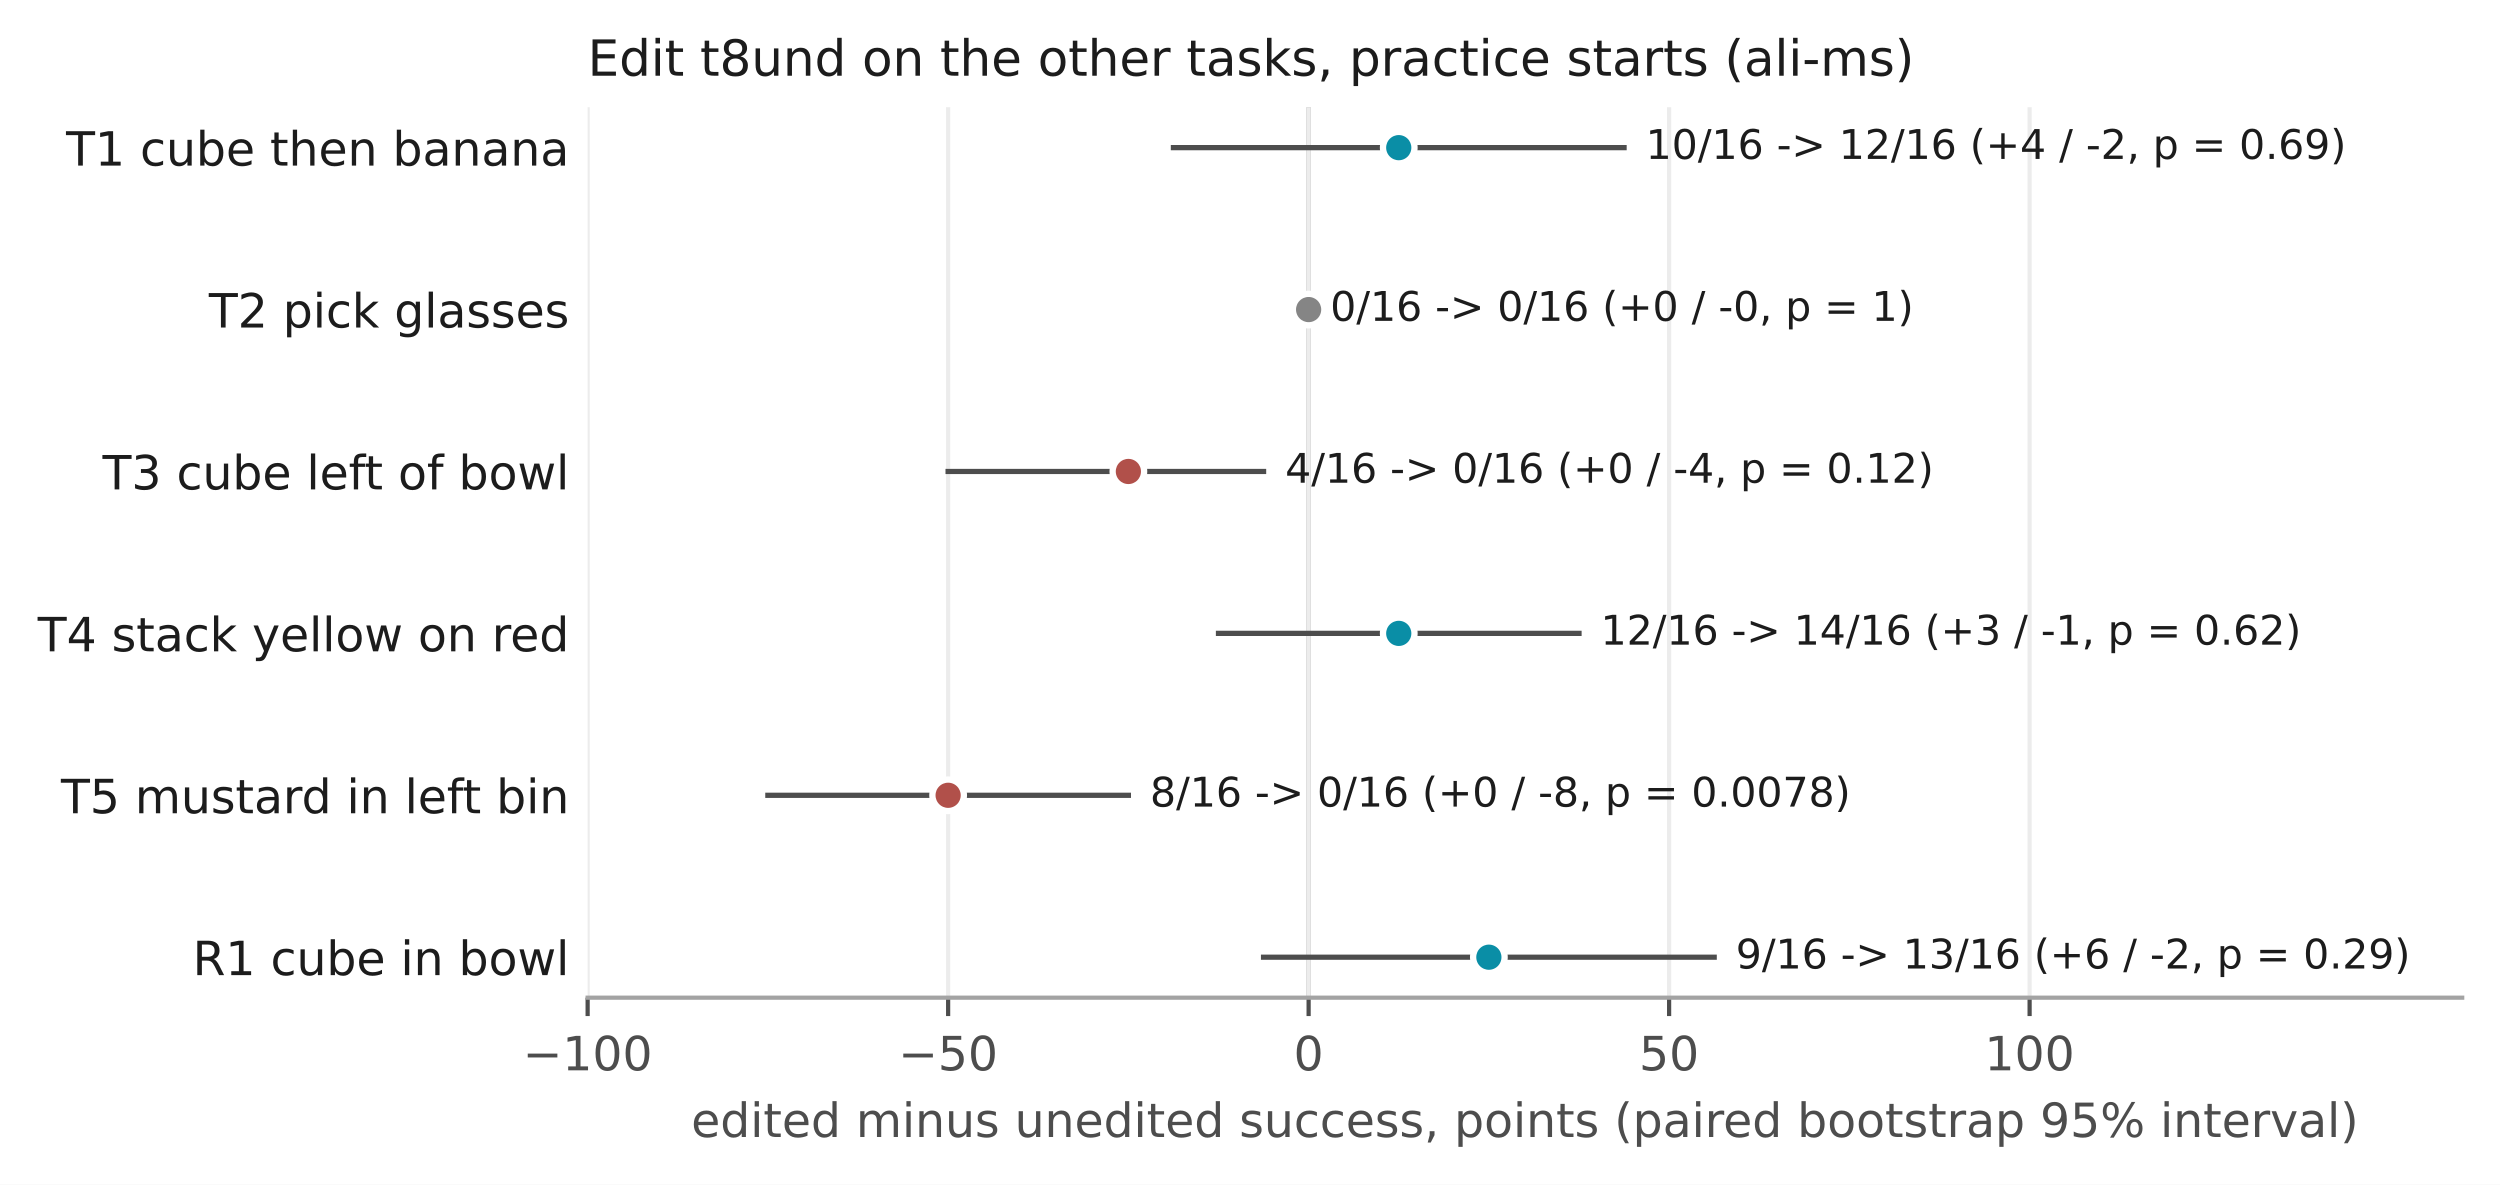
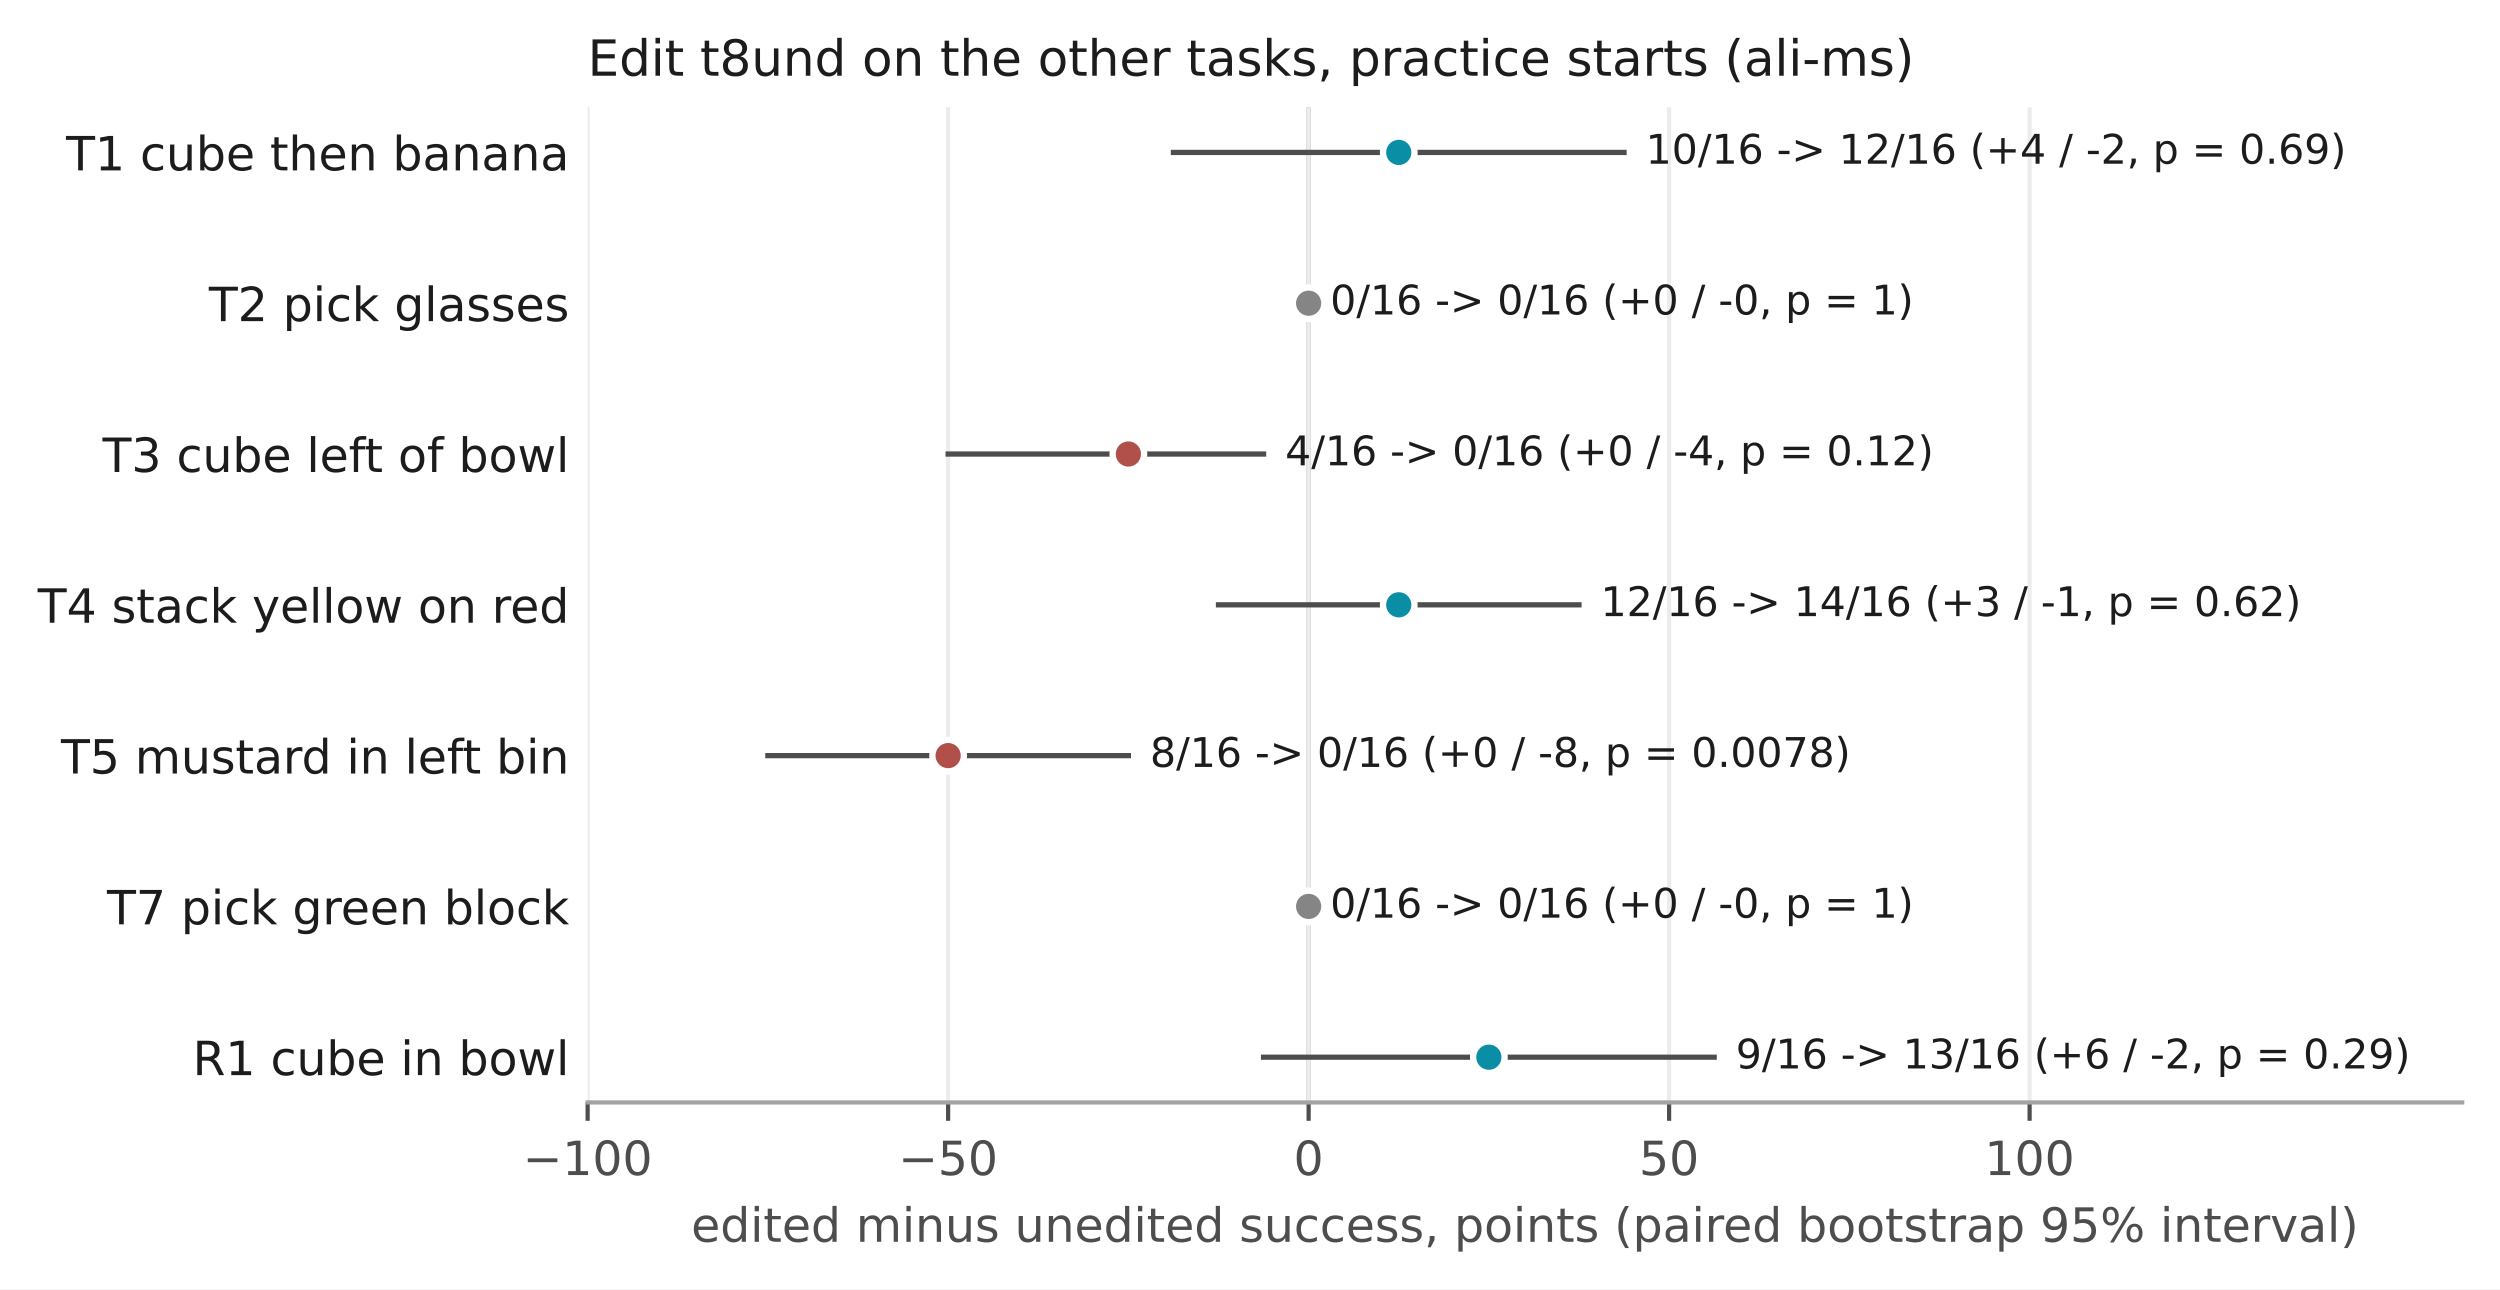
- <svg xmlns="http://www.w3.org/2000/svg" xmlns:xlink="http://www.w3.org/1999/xlink" width="476.269pt" height="225.686pt" viewBox="0 0 476.269 225.686" version="1.1">
+ <svg xmlns="http://www.w3.org/2000/svg" xmlns:xlink="http://www.w3.org/1999/xlink" width="476.269pt" height="245.644pt" viewBox="0 0 476.269 245.644" version="1.1">
  <defs>
    <style type="text/css">*{stroke-linejoin: round; stroke-linecap: butt}</style>
  </defs>
  <g id="figure_1">
    <g id="patch_1">
-       <path d="M -0 225.686  L 476.269 225.686  L 476.269 -0  L -0 -0  z " style="fill: #ffffff" />
+       <path d="M -0 245.644  L 476.269 245.644  L 476.269 0  L -0 0  z " style="fill: #ffffff" />
    </g>
    <g id="axes_1">
      <g id="patch_2">
-         <path d="M 111.949 190.065  L 469.069 190.065  L 469.069 20.419  L 111.949 20.419  z " style="fill: #ffffff" />
+         <path d="M 111.949 210.023  L 469.069 210.023  L 469.069 20.419  L 111.949 20.419  z " style="fill: #ffffff" />
      </g>
      <g id="line2d_1">
-         <path d="M 249.302 190.065  L 249.302 20.419  " clip-path="url(#p0337e283a5)" style="fill: none; stroke: #a3a3a3; stroke-width: 0.8; stroke-linecap: square" />
+         <path d="M 249.302 210.023  L 249.302 20.419  " clip-path="url(#p194de1a0f2)" style="fill: none; stroke: #a3a3a3; stroke-width: 0.8; stroke-linecap: square" />
      </g>
      <g id="matplotlib.axis_1">
        <g id="xtick_1">
          <g id="line2d_2">
-             <path d="M 111.949 190.065  L 111.949 20.419  " clip-path="url(#p0337e283a5)" style="fill: none; stroke: #ececec; stroke-width: 0.8; stroke-linecap: square" />
+             <path d="M 111.949 210.023  L 111.949 20.419  " clip-path="url(#p194de1a0f2)" style="fill: none; stroke: #ececec; stroke-width: 0.8; stroke-linecap: square" />
          </g>
          <g id="line2d_3">
            <defs>
-               <path id="me9b9038055" d="M 0 0  L 0 3.5  " style="stroke: #4d4d4d; stroke-width: 0.8" />
+               <path id="m5943872945" d="M 0 0  L 0 3.5  " style="stroke: #4d4d4d; stroke-width: 0.8" />
            </defs>
            <g>
-               <use xlink:href="#me9b9038055" x="111.949" y="190.065" style="fill: #4d4d4d; stroke: #4d4d4d; stroke-width: 0.8" />
+               <use xlink:href="#m5943872945" x="111.949" y="210.023" style="fill: #4d4d4d; stroke: #4d4d4d; stroke-width: 0.8" />
            </g>
          </g>
          <g id="text_1">
-             <text style="font-size: 9px; font-family: 'DejaVu Sans'; text-anchor: middle; fill: #4d4d4d" x="111.949" y="203.904" transform="rotate(-0 111.9486 203.9035)">−100</text>
+             <text style="font-size: 9px; font-family: 'DejaVu Sans'; text-anchor: middle; fill: #4d4d4d" x="111.949" y="223.862" transform="rotate(-0 111.9486 223.8619)">−100</text>
          </g>
        </g>
        <g id="xtick_2">
          <g id="line2d_4">
-             <path d="M 180.626 190.065  L 180.626 20.419  " clip-path="url(#p0337e283a5)" style="fill: none; stroke: #ececec; stroke-width: 0.8; stroke-linecap: square" />
+             <path d="M 180.626 210.023  L 180.626 20.419  " clip-path="url(#p194de1a0f2)" style="fill: none; stroke: #ececec; stroke-width: 0.8; stroke-linecap: square" />
          </g>
          <g id="line2d_5">
            <g>
-               <use xlink:href="#me9b9038055" x="180.626" y="190.065" style="fill: #4d4d4d; stroke: #4d4d4d; stroke-width: 0.8" />
+               <use xlink:href="#m5943872945" x="180.626" y="210.023" style="fill: #4d4d4d; stroke: #4d4d4d; stroke-width: 0.8" />
            </g>
          </g>
          <g id="text_2">
-             <text style="font-size: 9px; font-family: 'DejaVu Sans'; text-anchor: middle; fill: #4d4d4d" x="180.626" y="203.904" transform="rotate(-0 180.6255 203.9035)">−50</text>
+             <text style="font-size: 9px; font-family: 'DejaVu Sans'; text-anchor: middle; fill: #4d4d4d" x="180.626" y="223.862" transform="rotate(-0 180.6255 223.8619)">−50</text>
          </g>
        </g>
        <g id="xtick_3">
          <g id="line2d_6">
-             <path d="M 249.302 190.065  L 249.302 20.419  " clip-path="url(#p0337e283a5)" style="fill: none; stroke: #ececec; stroke-width: 0.8; stroke-linecap: square" />
+             <path d="M 249.302 210.023  L 249.302 20.419  " clip-path="url(#p194de1a0f2)" style="fill: none; stroke: #ececec; stroke-width: 0.8; stroke-linecap: square" />
          </g>
          <g id="line2d_7">
            <g>
-               <use xlink:href="#me9b9038055" x="249.302" y="190.065" style="fill: #4d4d4d; stroke: #4d4d4d; stroke-width: 0.8" />
+               <use xlink:href="#m5943872945" x="249.302" y="210.023" style="fill: #4d4d4d; stroke: #4d4d4d; stroke-width: 0.8" />
            </g>
          </g>
          <g id="text_3">
-             <text style="font-size: 9px; font-family: 'DejaVu Sans'; text-anchor: middle; fill: #4d4d4d" x="249.302" y="203.904" transform="rotate(-0 249.3024 203.9035)">0</text>
+             <text style="font-size: 9px; font-family: 'DejaVu Sans'; text-anchor: middle; fill: #4d4d4d" x="249.302" y="223.862" transform="rotate(-0 249.3024 223.8619)">0</text>
          </g>
        </g>
        <g id="xtick_4">
          <g id="line2d_8">
-             <path d="M 317.979 190.065  L 317.979 20.419  " clip-path="url(#p0337e283a5)" style="fill: none; stroke: #ececec; stroke-width: 0.8; stroke-linecap: square" />
+             <path d="M 317.979 210.023  L 317.979 20.419  " clip-path="url(#p194de1a0f2)" style="fill: none; stroke: #ececec; stroke-width: 0.8; stroke-linecap: square" />
          </g>
          <g id="line2d_9">
            <g>
-               <use xlink:href="#me9b9038055" x="317.979" y="190.065" style="fill: #4d4d4d; stroke: #4d4d4d; stroke-width: 0.8" />
+               <use xlink:href="#m5943872945" x="317.979" y="210.023" style="fill: #4d4d4d; stroke: #4d4d4d; stroke-width: 0.8" />
            </g>
          </g>
          <g id="text_4">
-             <text style="font-size: 9px; font-family: 'DejaVu Sans'; text-anchor: middle; fill: #4d4d4d" x="317.979" y="203.904" transform="rotate(-0 317.9794 203.9035)">50</text>
+             <text style="font-size: 9px; font-family: 'DejaVu Sans'; text-anchor: middle; fill: #4d4d4d" x="317.979" y="223.862" transform="rotate(-0 317.9794 223.8619)">50</text>
          </g>
        </g>
        <g id="xtick_5">
          <g id="line2d_10">
-             <path d="M 386.656 190.065  L 386.656 20.419  " clip-path="url(#p0337e283a5)" style="fill: none; stroke: #ececec; stroke-width: 0.8; stroke-linecap: square" />
+             <path d="M 386.656 210.023  L 386.656 20.419  " clip-path="url(#p194de1a0f2)" style="fill: none; stroke: #ececec; stroke-width: 0.8; stroke-linecap: square" />
          </g>
          <g id="line2d_11">
            <g>
-               <use xlink:href="#me9b9038055" x="386.656" y="190.065" style="fill: #4d4d4d; stroke: #4d4d4d; stroke-width: 0.8" />
+               <use xlink:href="#m5943872945" x="386.656" y="210.023" style="fill: #4d4d4d; stroke: #4d4d4d; stroke-width: 0.8" />
            </g>
          </g>
          <g id="text_5">
-             <text style="font-size: 9px; font-family: 'DejaVu Sans'; text-anchor: middle; fill: #4d4d4d" x="386.656" y="203.904" transform="rotate(-0 386.6563 203.9035)">100</text>
+             <text style="font-size: 9px; font-family: 'DejaVu Sans'; text-anchor: middle; fill: #4d4d4d" x="386.656" y="223.862" transform="rotate(-0 386.6563 223.8619)">100</text>
          </g>
        </g>
        <g id="text_6">
-           <text style="font-size: 9px; font-family: 'DejaVu Sans'; text-anchor: middle; fill: #4d4d4d" x="290.509" y="216.614" transform="rotate(-0 290.5086 216.6138)">edited minus unedited success, points (paired bootstrap 95% interval)</text>
+           <text style="font-size: 9px; font-family: 'DejaVu Sans'; text-anchor: middle; fill: #4d4d4d" x="290.509" y="236.572" transform="rotate(-0 290.5086 236.5722)">edited minus unedited success, points (paired bootstrap 95% interval)</text>
        </g>
      </g>
      <g id="matplotlib.axis_2">
        <g id="ytick_1">
          <g id="line2d_12" />
          <g id="text_7">
-             <text style="font-size: 9px; font-family: 'DejaVu Sans'; text-anchor: end; fill: #1c1c1c" x="108.449" y="185.773" transform="rotate(-0 108.4486 185.773)">R1 cube in bowl</text>
+             <text style="font-size: 9px; font-family: 'DejaVu Sans'; text-anchor: end; fill: #1c1c1c" x="108.449" y="204.824" transform="rotate(-0 108.4486 204.8242)">R1 cube in bowl</text>
          </g>
        </g>
        <g id="ytick_2">
          <g id="line2d_13" />
          <g id="text_8">
-             <text style="font-size: 9px; font-family: 'DejaVu Sans'; text-anchor: end; fill: #1c1c1c" x="108.449" y="154.928" transform="rotate(-0 108.4486 154.9282)">T5 mustard in left bin</text>
+             <text style="font-size: 9px; font-family: 'DejaVu Sans'; text-anchor: end; fill: #1c1c1c" x="108.449" y="176.096" transform="rotate(-0 108.4486 176.0962)">T7 pick green block</text>
          </g>
        </g>
        <g id="ytick_3">
          <g id="line2d_14" />
          <g id="text_9">
-             <text style="font-size: 9px; font-family: 'DejaVu Sans'; text-anchor: end; fill: #1c1c1c" x="108.449" y="124.083" transform="rotate(-0 108.4486 124.0834)">T4 stack yellow on red</text>
+             <text style="font-size: 9px; font-family: 'DejaVu Sans'; text-anchor: end; fill: #1c1c1c" x="108.449" y="147.368" transform="rotate(-0 108.4486 147.3682)">T5 mustard in left bin</text>
          </g>
        </g>
        <g id="ytick_4">
          <g id="line2d_15" />
          <g id="text_10">
-             <text style="font-size: 9px; font-family: 'DejaVu Sans'; text-anchor: end; fill: #1c1c1c" x="108.449" y="93.239" transform="rotate(-0 108.4486 93.23861)">T3 cube left of bowl</text>
+             <text style="font-size: 9px; font-family: 'DejaVu Sans'; text-anchor: end; fill: #1c1c1c" x="108.449" y="118.64" transform="rotate(-0 108.4486 118.6402)">T4 stack yellow on red</text>
          </g>
        </g>
        <g id="ytick_5">
          <g id="line2d_16" />
          <g id="text_11">
-             <text style="font-size: 9px; font-family: 'DejaVu Sans'; text-anchor: end; fill: #1c1c1c" x="108.449" y="62.394" transform="rotate(-0 108.4486 62.39381)">T2 pick glasses</text>
+             <text style="font-size: 9px; font-family: 'DejaVu Sans'; text-anchor: end; fill: #1c1c1c" x="108.449" y="89.912" transform="rotate(-0 108.4486 89.91221)">T3 cube left of bowl</text>
          </g>
        </g>
        <g id="ytick_6">
          <g id="line2d_17" />
          <g id="text_12">
-             <text style="font-size: 9px; font-family: 'DejaVu Sans'; text-anchor: end; fill: #1c1c1c" x="108.449" y="31.549" transform="rotate(-0 108.4486 31.54901)">T1 cube then banana</text>
-           </g>
-         </g>
-       </g>
-       <g id="line2d_18">
-         <path d="M 223.549 28.13  L 309.395 28.13  " clip-path="url(#p0337e283a5)" style="fill: none; stroke: #4d4d4d; stroke-linecap: square" />
+             <text style="font-size: 9px; font-family: 'DejaVu Sans'; text-anchor: end; fill: #1c1c1c" x="108.449" y="61.184" transform="rotate(-0 108.4486 61.18421)">T2 pick glasses</text>
+           </g>
+         </g>
+         <g id="ytick_7">
+           <g id="line2d_18" />
+           <g id="text_13">
+             <text style="font-size: 9px; font-family: 'DejaVu Sans'; text-anchor: end; fill: #1c1c1c" x="108.449" y="32.456" transform="rotate(-0 108.4486 32.45621)">T1 cube then banana</text>
+           </g>
+         </g>
      </g>
      <g id="line2d_19">
-         <path d="M 249.302 58.975  L 249.302 58.975  " clip-path="url(#p0337e283a5)" style="fill: none; stroke: #4d4d4d; stroke-linecap: square" />
+         <path d="M 223.549 29.037  L 309.395 29.037  " clip-path="url(#p194de1a0f2)" style="fill: none; stroke: #4d4d4d; stroke-linecap: square" />
      </g>
      <g id="line2d_20">
-         <path d="M 180.626 89.819  L 240.718 89.819  " clip-path="url(#p0337e283a5)" style="fill: none; stroke: #4d4d4d; stroke-linecap: square" />
+         <path d="M 249.302 57.765  L 249.302 57.765  " clip-path="url(#p194de1a0f2)" style="fill: none; stroke: #4d4d4d; stroke-linecap: square" />
      </g>
      <g id="line2d_21">
-         <path d="M 232.133 120.664  L 300.81 120.664  " clip-path="url(#p0337e283a5)" style="fill: none; stroke: #4d4d4d; stroke-linecap: square" />
+         <path d="M 180.626 86.493  L 240.718 86.493  " clip-path="url(#p194de1a0f2)" style="fill: none; stroke: #4d4d4d; stroke-linecap: square" />
      </g>
      <g id="line2d_22">
-         <path d="M 146.287 151.509  L 214.964 151.509  " clip-path="url(#p0337e283a5)" style="fill: none; stroke: #4d4d4d; stroke-linecap: square" />
+         <path d="M 232.133 115.221  L 300.81 115.221  " clip-path="url(#p194de1a0f2)" style="fill: none; stroke: #4d4d4d; stroke-linecap: square" />
      </g>
      <g id="line2d_23">
-         <path d="M 240.718 182.354  L 326.564 182.354  " clip-path="url(#p0337e283a5)" style="fill: none; stroke: #4d4d4d; stroke-linecap: square" />
+         <path d="M 146.287 143.949  L 214.964 143.949  " clip-path="url(#p194de1a0f2)" style="fill: none; stroke: #4d4d4d; stroke-linecap: square" />
+       </g>
+       <g id="line2d_24">
+         <path d="M 249.302 172.677  L 249.302 172.677  " clip-path="url(#p194de1a0f2)" style="fill: none; stroke: #4d4d4d; stroke-linecap: square" />
+       </g>
+       <g id="line2d_25">
+         <path d="M 240.718 201.405  L 326.564 201.405  " clip-path="url(#p194de1a0f2)" style="fill: none; stroke: #4d4d4d; stroke-linecap: square" />
      </g>
      <g id="patch_3">
-         <path d="M 111.949 190.065  L 469.069 190.065  " style="fill: none; stroke: #a3a3a3; stroke-width: 0.8; stroke-linejoin: miter; stroke-linecap: square" />
-       </g>
-       <g id="line2d_24">
-         <defs>
-           <path id="mb6494e5047" d="M 0 3  C 0.796 3 1.559 2.684 2.121 2.121  C 2.684 1.559 3 0.796 3 0  C 3 -0.796 2.684 -1.559 2.121 -2.121  C 1.559 -2.684 0.796 -3 0 -3  C -0.796 -3 -1.559 -2.684 -2.121 -2.121  C -2.684 -1.559 -3 -0.796 -3 0  C -3 0.796 -2.684 1.559 -2.121 2.121  C -1.559 2.684 -0.796 3 0 3  z " style="stroke: #ffffff; stroke-width: 1.2" />
-         </defs>
-         <g clip-path="url(#p0337e283a5)">
-           <use xlink:href="#mb6494e5047" x="266.472" y="28.13" style="fill: #0a8ea6; stroke: #ffffff; stroke-width: 1.2" />
-         </g>
-       </g>
-       <g id="text_13">
-         <text style="font-size: 7.8px; font-family: 'DejaVu Sans'; text-anchor: start; fill: #1c1c1c" x="313.515" y="30.282" transform="rotate(-0 313.5154 30.28203)">10/16 -&gt; 12/16  (+4 / -2, p = 0.69)</text>
-       </g>
-       <g id="line2d_25">
-         <defs>
-           <path id="m447f118e60" d="M 0 3  C 0.796 3 1.559 2.684 2.121 2.121  C 2.684 1.559 3 0.796 3 0  C 3 -0.796 2.684 -1.559 2.121 -2.121  C 1.559 -2.684 0.796 -3 0 -3  C -0.796 -3 -1.559 -2.684 -2.121 -2.121  C -2.684 -1.559 -3 -0.796 -3 0  C -3 0.796 -2.684 1.559 -2.121 2.121  C -1.559 2.684 -0.796 3 0 3  z " style="stroke: #ffffff; stroke-width: 1.2" />
-         </defs>
-         <g clip-path="url(#p0337e283a5)">
-           <use xlink:href="#m447f118e60" x="249.302" y="58.975" style="fill: #858585; stroke: #ffffff; stroke-width: 1.2" />
-         </g>
-       </g>
-       <g id="text_14">
-         <text style="font-size: 7.8px; font-family: 'DejaVu Sans'; text-anchor: start; fill: #1c1c1c" x="253.423" y="61.127" transform="rotate(-0 253.4231 61.12683)">0/16 -&gt; 0/16  (+0 / -0, p = 1)</text>
+         <path d="M 111.949 210.023  L 469.069 210.023  " style="fill: none; stroke: #a3a3a3; stroke-width: 0.8; stroke-linejoin: miter; stroke-linecap: square" />
      </g>
      <g id="line2d_26">
        <defs>
-           <path id="m8a686acde1" d="M 0 3  C 0.796 3 1.559 2.684 2.121 2.121  C 2.684 1.559 3 0.796 3 0  C 3 -0.796 2.684 -1.559 2.121 -2.121  C 1.559 -2.684 0.796 -3 0 -3  C -0.796 -3 -1.559 -2.684 -2.121 -2.121  C -2.684 -1.559 -3 -0.796 -3 0  C -3 0.796 -2.684 1.559 -2.121 2.121  C -1.559 2.684 -0.796 3 0 3  z " style="stroke: #ffffff; stroke-width: 1.2" />
+           <path id="mae008a44d6" d="M 0 3  C 0.796 3 1.559 2.684 2.121 2.121  C 2.684 1.559 3 0.796 3 0  C 3 -0.796 2.684 -1.559 2.121 -2.121  C 1.559 -2.684 0.796 -3 0 -3  C -0.796 -3 -1.559 -2.684 -2.121 -2.121  C -2.684 -1.559 -3 -0.796 -3 0  C -3 0.796 -2.684 1.559 -2.121 2.121  C -1.559 2.684 -0.796 3 0 3  z " style="stroke: #ffffff; stroke-width: 1.2" />
        </defs>
-         <g clip-path="url(#p0337e283a5)">
-           <use xlink:href="#m8a686acde1" x="214.964" y="89.819" style="fill: #b1504a; stroke: #ffffff; stroke-width: 1.2" />
+         <g clip-path="url(#p194de1a0f2)">
+           <use xlink:href="#mae008a44d6" x="266.472" y="29.037" style="fill: #0a8ea6; stroke: #ffffff; stroke-width: 1.2" />
+         </g>
+       </g>
+       <g id="text_14">
+         <text style="font-size: 7.8px; font-family: 'DejaVu Sans'; text-anchor: start; fill: #1c1c1c" x="313.515" y="31.189" transform="rotate(-0 313.5154 31.18923)">10/16 -&gt; 12/16  (+4 / -2, p = 0.69)</text>
+       </g>
+       <g id="line2d_27">
+         <defs>
+           <path id="m7f8d29ed08" d="M 0 3  C 0.796 3 1.559 2.684 2.121 2.121  C 2.684 1.559 3 0.796 3 0  C 3 -0.796 2.684 -1.559 2.121 -2.121  C 1.559 -2.684 0.796 -3 0 -3  C -0.796 -3 -1.559 -2.684 -2.121 -2.121  C -2.684 -1.559 -3 -0.796 -3 0  C -3 0.796 -2.684 1.559 -2.121 2.121  C -1.559 2.684 -0.796 3 0 3  z " style="stroke: #ffffff; stroke-width: 1.2" />
+         </defs>
+         <g clip-path="url(#p194de1a0f2)">
+           <use xlink:href="#m7f8d29ed08" x="249.302" y="57.765" style="fill: #858585; stroke: #ffffff; stroke-width: 1.2" />
        </g>
      </g>
      <g id="text_15">
-         <text style="font-size: 7.8px; font-family: 'DejaVu Sans'; text-anchor: start; fill: #1c1c1c" x="244.838" y="91.972" transform="rotate(-0 244.8384 91.97163)">4/16 -&gt; 0/16  (+0 / -4, p = 0.12)</text>
-       </g>
-       <g id="line2d_27">
-         <g clip-path="url(#p0337e283a5)">
-           <use xlink:href="#mb6494e5047" x="266.472" y="120.664" style="fill: #0a8ea6; stroke: #ffffff; stroke-width: 1.2" />
+         <text style="font-size: 7.8px; font-family: 'DejaVu Sans'; text-anchor: start; fill: #1c1c1c" x="253.423" y="59.917" transform="rotate(-0 253.4231 59.91723)">0/16 -&gt; 0/16  (+0 / -0, p = 1)</text>
+       </g>
+       <g id="line2d_28">
+         <defs>
+           <path id="m381818dd7e" d="M 0 3  C 0.796 3 1.559 2.684 2.121 2.121  C 2.684 1.559 3 0.796 3 0  C 3 -0.796 2.684 -1.559 2.121 -2.121  C 1.559 -2.684 0.796 -3 0 -3  C -0.796 -3 -1.559 -2.684 -2.121 -2.121  C -2.684 -1.559 -3 -0.796 -3 0  C -3 0.796 -2.684 1.559 -2.121 2.121  C -1.559 2.684 -0.796 3 0 3  z " style="stroke: #ffffff; stroke-width: 1.2" />
+         </defs>
+         <g clip-path="url(#p194de1a0f2)">
+           <use xlink:href="#m381818dd7e" x="214.964" y="86.493" style="fill: #b1504a; stroke: #ffffff; stroke-width: 1.2" />
        </g>
      </g>
      <g id="text_16">
-         <text style="font-size: 7.8px; font-family: 'DejaVu Sans'; text-anchor: start; fill: #1c1c1c" x="304.931" y="122.816" transform="rotate(-0 304.9307 122.8164)">12/16 -&gt; 14/16  (+3 / -1, p = 0.62)</text>
-       </g>
-       <g id="line2d_28">
-         <g clip-path="url(#p0337e283a5)">
-           <use xlink:href="#m8a686acde1" x="180.626" y="151.509" style="fill: #b1504a; stroke: #ffffff; stroke-width: 1.2" />
+         <text style="font-size: 7.8px; font-family: 'DejaVu Sans'; text-anchor: start; fill: #1c1c1c" x="244.838" y="88.645" transform="rotate(-0 244.8384 88.64523)">4/16 -&gt; 0/16  (+0 / -4, p = 0.12)</text>
+       </g>
+       <g id="line2d_29">
+         <g clip-path="url(#p194de1a0f2)">
+           <use xlink:href="#mae008a44d6" x="266.472" y="115.221" style="fill: #0a8ea6; stroke: #ffffff; stroke-width: 1.2" />
        </g>
      </g>
      <g id="text_17">
-         <text style="font-size: 7.8px; font-family: 'DejaVu Sans'; text-anchor: start; fill: #1c1c1c" x="219.085" y="153.661" transform="rotate(-0 219.0846 153.6612)">8/16 -&gt; 0/16  (+0 / -8, p = 0.0078)</text>
-       </g>
-       <g id="line2d_29">
-         <g clip-path="url(#p0337e283a5)">
-           <use xlink:href="#mb6494e5047" x="283.641" y="182.354" style="fill: #0a8ea6; stroke: #ffffff; stroke-width: 1.2" />
+         <text style="font-size: 7.8px; font-family: 'DejaVu Sans'; text-anchor: start; fill: #1c1c1c" x="304.931" y="117.373" transform="rotate(-0 304.9307 117.3732)">12/16 -&gt; 14/16  (+3 / -1, p = 0.62)</text>
+       </g>
+       <g id="line2d_30">
+         <g clip-path="url(#p194de1a0f2)">
+           <use xlink:href="#m381818dd7e" x="180.626" y="143.949" style="fill: #b1504a; stroke: #ffffff; stroke-width: 1.2" />
        </g>
      </g>
      <g id="text_18">
-         <text style="font-size: 7.8px; font-family: 'DejaVu Sans'; text-anchor: start; fill: #1c1c1c" x="330.685" y="184.506" transform="rotate(-0 330.6846 184.506)">9/16 -&gt; 13/16  (+6 / -2, p = 0.29)</text>
+         <text style="font-size: 7.8px; font-family: 'DejaVu Sans'; text-anchor: start; fill: #1c1c1c" x="219.085" y="146.101" transform="rotate(-0 219.0846 146.1012)">8/16 -&gt; 0/16  (+0 / -8, p = 0.0078)</text>
+       </g>
+       <g id="line2d_31">
+         <g clip-path="url(#p194de1a0f2)">
+           <use xlink:href="#m7f8d29ed08" x="249.302" y="172.677" style="fill: #858585; stroke: #ffffff; stroke-width: 1.2" />
+         </g>
      </g>
      <g id="text_19">
+         <text style="font-size: 7.8px; font-family: 'DejaVu Sans'; text-anchor: start; fill: #1c1c1c" x="253.423" y="174.829" transform="rotate(-0 253.4231 174.8292)">0/16 -&gt; 0/16  (+0 / -0, p = 1)</text>
+       </g>
+       <g id="line2d_32">
+         <g clip-path="url(#p194de1a0f2)">
+           <use xlink:href="#mae008a44d6" x="283.641" y="201.405" style="fill: #0a8ea6; stroke: #ffffff; stroke-width: 1.2" />
+         </g>
+       </g>
+       <g id="text_20">
+         <text style="font-size: 7.8px; font-family: 'DejaVu Sans'; text-anchor: start; fill: #1c1c1c" x="330.685" y="203.557" transform="rotate(-0 330.6846 203.5572)">9/16 -&gt; 13/16  (+6 / -2, p = 0.29)</text>
+       </g>
+       <g id="text_21">
        <text style="font-size: 9.5px; font-family: 'DejaVu Sans'; text-anchor: start; fill: #1c1c1c" x="111.949" y="14.419" transform="rotate(-0 111.9486 14.41852)">Edit t8und on the other tasks, practice starts (ali-ms)</text>
      </g>
    </g>
  </g>
  <defs>
-     <clipPath id="p0337e283a5">
-       <rect x="111.949" y="20.419" width="357.12" height="169.646" />
+     <clipPath id="p194de1a0f2">
+       <rect x="111.949" y="20.419" width="357.12" height="189.605" />
    </clipPath>
  </defs>
</svg>
